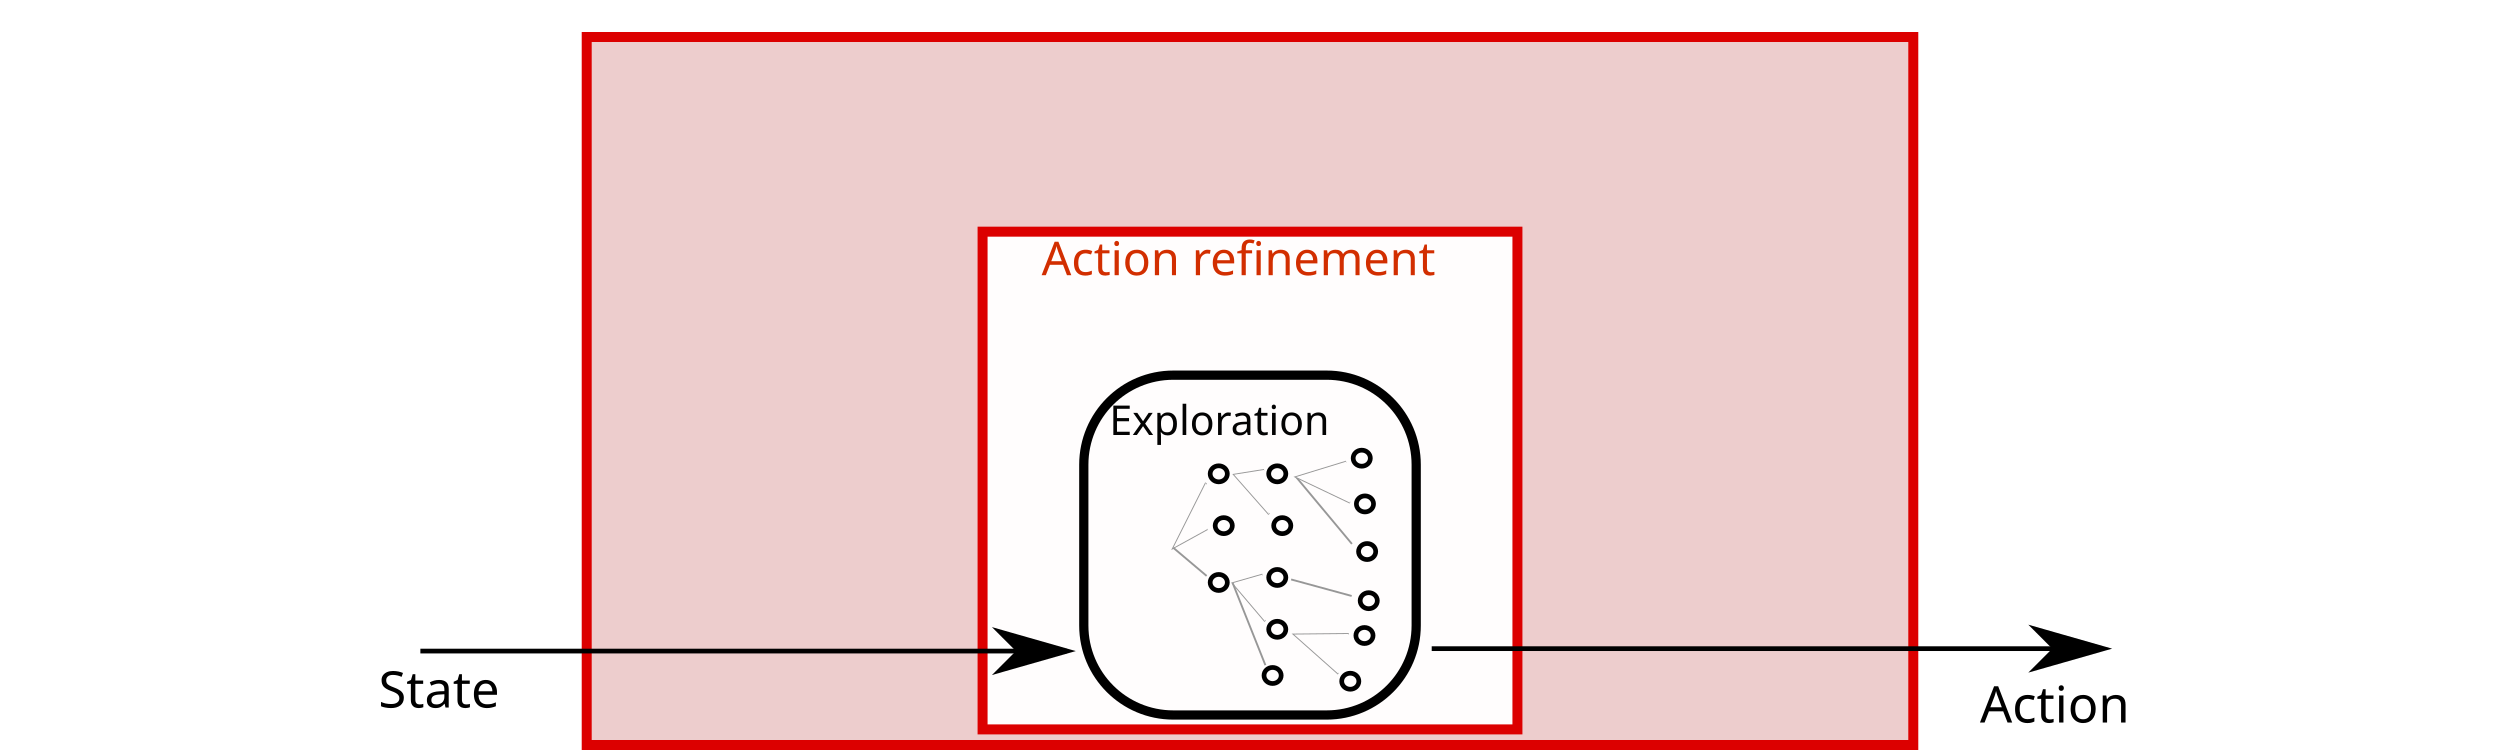
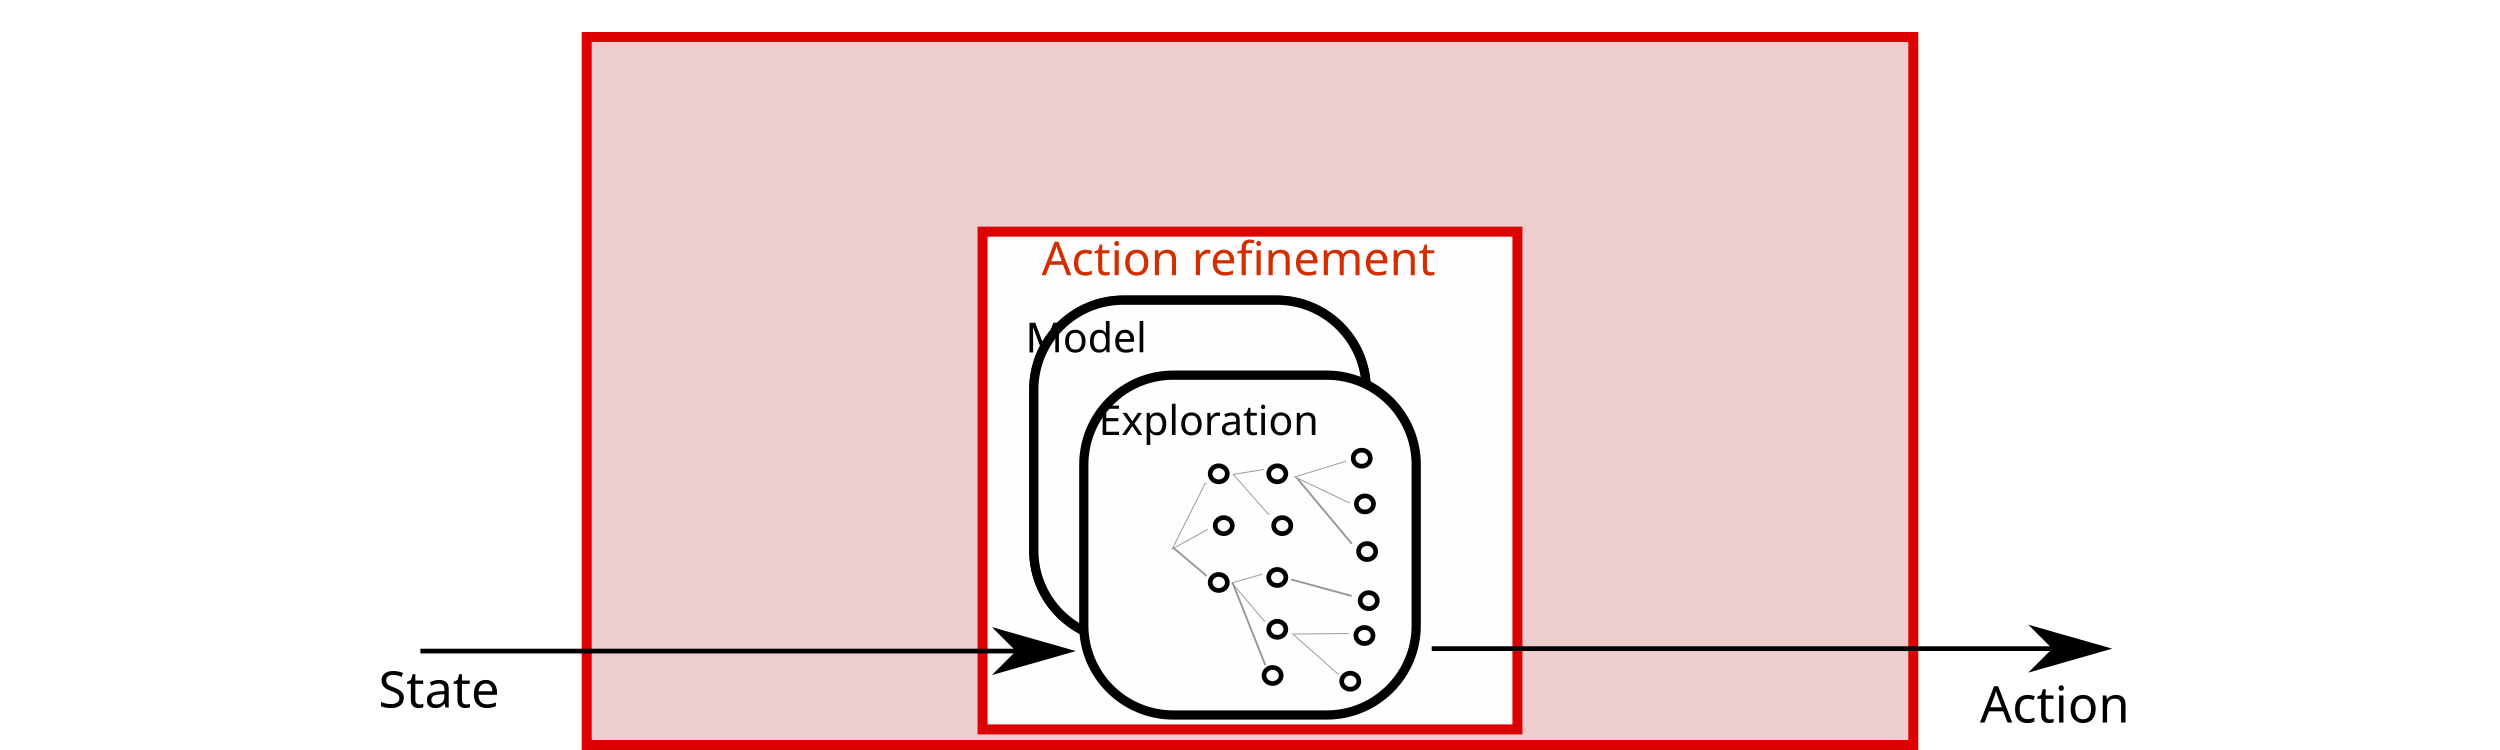
<svg xmlns="http://www.w3.org/2000/svg" width="1000" height="300" viewBox="0 0 264.583 79.375" version="1.1" id="svg8">
  <defs id="defs2">
    <marker style="overflow:visible" id="TriangleOutM" refX="0.0" refY="0.0" orient="auto">
      <path transform="scale(0.4)" style="fill-rule:evenodd;fill:context-stroke;stroke:context-stroke;stroke-width:1.0pt" d="M 5.77,0.0 L -2.88,5.0 L -2.88,-5.0 L 5.77,0.0 z " id="path11483" />
    </marker>
    <marker style="overflow:visible" id="TriangleOutS" refX="0.0" refY="0.0" orient="auto">
      <path transform="scale(0.2)" style="fill-rule:evenodd;fill:context-stroke;stroke:context-stroke;stroke-width:1.0pt" d="M 5.77,0.0 L -2.88,5.0 L -2.88,-5.0 L 5.77,0.0 z " id="path11486" />
    </marker>
    <marker orient="auto" refY="0" refX="0" id="marker2093" style="overflow:visible">
      <path id="path2091" d="M 0,0 5,-5 -12.5,0 5,5 Z" style="fill:#c9c9c9;fill-opacity:1;fill-rule:evenodd;stroke:#c9c9c9;stroke-width:1pt;stroke-opacity:1" transform="matrix(-0.8,0,0,-0.8,-10,0)" />
    </marker>
    <marker orient="auto" refY="0" refX="0" id="marker1230" style="overflow:visible">
      <path id="path1228" d="M 0,0 5,-5 -12.5,0 5,5 Z" style="fill:#000000;fill-opacity:1;fill-rule:evenodd;stroke:#000000;stroke-width:1pt;stroke-opacity:1" transform="matrix(-0.8,0,0,-0.8,-10,0)" />
    </marker>
    <marker orient="auto" refY="0" refX="0" id="Arrow1Lend" style="overflow:visible">
      <path id="path863" d="M 0,0 5,-5 -12.5,0 5,5 Z" style="fill:#000000;fill-opacity:1;fill-rule:evenodd;stroke:#000000;stroke-width:1pt;stroke-opacity:1" transform="matrix(-0.8,0,0,-0.8,-10,0)" />
    </marker>
    <marker orient="auto" refY="0" refX="0" id="marker1832-0" style="overflow:visible">
      <path id="path1830-9" d="M 0,0 5,-5 -12.5,0 5,5 Z" style="fill:#000000;fill-opacity:1;fill-rule:evenodd;stroke:#000000;stroke-width:1pt;stroke-opacity:1" transform="matrix(-0.8,0,0,-0.8,-10,0)" />
    </marker>
  </defs>
  <g id="layer1" transform="translate(0,-217.625)">
    <g id="g4932" transform="matrix(0.9478411,0,0,0.9481573,19.7566,27.85736)" style="stroke-width:1.055">
      <g id="g11643-2" transform="translate(18.99972,-67.9254)" style="stroke-width:1.055;fill:#edcdcd;fill-opacity:1">
        <rect y="272.196" x="25.667" height="79.03" width="148.122" id="rect12-6" style="fill:#edcdcd;fill-opacity:1;stroke:#dc0000;stroke-width:1.116;stroke-linecap:round;stroke-miterlimit:4;stroke-dasharray:none;stroke-opacity:1" />
      </g>
      <rect y="226" x="88.868" height="55.562" width="59.72" id="rect12" style="fill:#fffdfd;fill-opacity:1;stroke:#dc0000;stroke-width:1.116;stroke-linecap:round;stroke-miterlimit:4;stroke-dasharray:none;stroke-opacity:1" />
      <text id="text16-3" y="230.86" x="95.46" style="font-style:normal;font-weight:normal;font-size:5.21px;line-height:1.25;font-family:sans-serif;text-align:start;letter-spacing:0px;word-spacing:0px;text-anchor:start;fill:#d22e00;fill-opacity:1;stroke:none;stroke-width:0.279" xml:space="preserve">
        <tspan id="tspan1284" style="font-size:5.21px;text-align:start;text-anchor:start;fill:#d22e00;fill-opacity:1;stroke-width:0.279" y="230.86" x="95.46">Action refinement</tspan>
      </text>
      <text id="text848" y="279.115" x="21.418" style="font-style:normal;font-weight:normal;font-size:5.644px;line-height:1.25;font-family:sans-serif;letter-spacing:0px;word-spacing:0px;fill:#000000;fill-opacity:1;stroke:none;stroke-width:0.279" xml:space="preserve">
        <tspan style="font-size:5.644px;stroke-width:0.279" y="279.115" x="21.418" id="tspan846">State</tspan>
      </text>
      <path id="path856" d="m 26.094,272.816 h 72.16" style="fill:none;stroke:#000000;stroke-width:0.527;stroke-linecap:butt;stroke-linejoin:miter;stroke-miterlimit:4;stroke-dasharray:none;stroke-opacity:1;marker-end:url(#Arrow1Lend)" />
      <text id="text852" y="280.79" x="200.235" style="font-style:normal;font-weight:normal;font-size:5.644px;line-height:1.25;font-family:sans-serif;letter-spacing:0px;word-spacing:0px;fill:#000000;fill-opacity:1;stroke:none;stroke-width:0.279" xml:space="preserve">
        <tspan style="font-size:5.644px;stroke-width:0.279" y="280.79" x="200.235" id="tspan850">Action</tspan>
      </text>
      <path id="path858" d="m 139.017,272.546 h 74.955" style="fill:none;stroke:#000000;stroke-width:0.527;stroke-linecap:butt;stroke-linejoin:miter;stroke-miterlimit:4;stroke-dasharray:none;stroke-opacity:1;marker-end:url(#marker1230)" />
-       <rect rx="9.994" ry="9.991" y="242.019" x="100.17" height="37.933" width="37.115" id="rect1766-5-6" style="fill:#fffdfd;fill-opacity:1;stroke:#000000;stroke-width:1.031;stroke-linecap:round;stroke-miterlimit:4;stroke-dasharray:none;stroke-opacity:1" />
-       <ellipse ry="0.895" rx="0.958" cy="251.287" cx="131.205" id="path924-5-2" style="fill:#fffdfd;fill-opacity:1;stroke:#000000;stroke-width:0.527;stroke-linecap:round;stroke-miterlimit:4;stroke-dasharray:none;stroke-opacity:1" />
-       <ellipse ry="0.895" rx="0.958" cy="256.39" cx="131.563" id="path924-35-9" style="fill:#fffdfd;fill-opacity:1;stroke:#000000;stroke-width:0.527;stroke-linecap:round;stroke-miterlimit:4;stroke-dasharray:none;stroke-opacity:1" />
-       <ellipse ry="0.895" rx="0.958" cy="276.182" cx="129.924" id="path924-35-9-9" style="fill:#fffdfd;fill-opacity:1;stroke:#000000;stroke-width:0.527;stroke-linecap:round;stroke-miterlimit:4;stroke-dasharray:none;stroke-opacity:1" />
-       <ellipse ry="0.895" rx="0.958" cy="271.079" cx="131.509" id="path924-35-9-4" style="fill:#fffdfd;fill-opacity:1;stroke:#000000;stroke-width:0.527;stroke-linecap:round;stroke-miterlimit:4;stroke-dasharray:none;stroke-opacity:1" />
-       <ellipse ry="0.895" rx="0.958" cy="261.707" cx="131.806" id="path924-35-9-7" style="fill:#fffdfd;fill-opacity:1;stroke:#000000;stroke-width:0.527;stroke-linecap:round;stroke-miterlimit:4;stroke-dasharray:none;stroke-opacity:1" />
-       <ellipse ry="0.895" rx="0.958" cy="267.192" cx="131.986" id="path924-62-1" style="fill:#fffdfd;fill-opacity:1;stroke:#000000;stroke-width:0.527;stroke-linecap:round;stroke-miterlimit:4;stroke-dasharray:none;stroke-opacity:1" />
-       <ellipse ry="0.895" rx="0.958" cy="253.031" cx="121.772" id="path924-70-09" style="fill:#fffdfd;fill-opacity:1;stroke:#000000;stroke-width:0.527;stroke-linecap:round;stroke-miterlimit:4;stroke-dasharray:none;stroke-opacity:1" />
-       <ellipse ry="0.895" rx="0.958" cy="258.816" cx="122.33" id="path924-93-3" style="fill:#fffdfd;fill-opacity:1;stroke:#000000;stroke-width:0.527;stroke-linecap:round;stroke-miterlimit:4;stroke-dasharray:none;stroke-opacity:1" />
-       <ellipse ry="0.895" rx="0.958" cy="264.601" cx="121.772" id="path924-60-6" style="fill:#fffdfd;fill-opacity:1;stroke:#000000;stroke-width:0.527;stroke-linecap:round;stroke-miterlimit:4;stroke-dasharray:none;stroke-opacity:1" />
-       <ellipse ry="0.895" rx="0.958" cy="270.385" cx="121.772" id="path924-626-0" style="fill:#fffdfd;fill-opacity:1;stroke:#000000;stroke-width:0.527;stroke-linecap:round;stroke-miterlimit:4;stroke-dasharray:none;stroke-opacity:1" />
-       <ellipse ry="0.895" rx="0.958" cy="253.031" cx="115.238" id="path924-70-0-7" style="fill:#fffdfd;fill-opacity:1;stroke:#000000;stroke-width:0.527;stroke-linecap:round;stroke-miterlimit:4;stroke-dasharray:none;stroke-opacity:1" />
-       <ellipse ry="0.895" rx="0.958" cy="258.816" cx="115.796" id="path924-93-2-9" style="fill:#fffdfd;fill-opacity:1;stroke:#000000;stroke-width:0.527;stroke-linecap:round;stroke-miterlimit:4;stroke-dasharray:none;stroke-opacity:1" />
-       <ellipse ry="0.895" rx="0.958" cy="265.159" cx="115.238" id="path924-60-3-2" style="fill:#fffdfd;fill-opacity:1;stroke:#000000;stroke-width:0.527;stroke-linecap:round;stroke-miterlimit:4;stroke-dasharray:none;stroke-opacity:1" />
-       <ellipse ry="0.895" rx="0.958" cy="275.541" cx="121.251" id="path924-626-7-0" style="fill:#fffdfd;fill-opacity:1;stroke:#000000;stroke-width:0.527;stroke-linecap:round;stroke-miterlimit:4;stroke-dasharray:none;stroke-opacity:1" />
-       <path style="fill:#fffdfd;fill-opacity:1;stroke:#979797;stroke-width:0.211;stroke-linecap:butt;stroke-linejoin:miter;stroke-miterlimit:4;stroke-dasharray:none;stroke-opacity:1;paint-order:stroke fill markers" d="m 113.814,254.036 -3.645,7.254 3.8,-2.091" id="path1095-3" />
-       <path style="fill:#fffdfd;fill-opacity:1;stroke:#979797;stroke-width:0.211;stroke-linecap:butt;stroke-linejoin:miter;stroke-miterlimit:4;stroke-dasharray:none;stroke-opacity:1;paint-order:stroke fill markers" d="m 110.168,261.29 3.716,3.137" id="path1099-5" />
-       <path style="fill:#fffdfd;fill-opacity:1;stroke:#979797;stroke-width:0.211;stroke-linecap:butt;stroke-linejoin:miter;stroke-miterlimit:4;stroke-dasharray:none;stroke-opacity:1;paint-order:stroke fill markers" d="m 123.874,253.387 6.233,7.468" id="path1099-5-8" />
-       <path style="fill:#fffdfd;fill-opacity:1;stroke:#979797;stroke-width:0.211;stroke-linecap:butt;stroke-linejoin:miter;stroke-miterlimit:4;stroke-dasharray:none;stroke-opacity:1;paint-order:stroke fill markers" d="m 120.302,252.596 -3.347,0.532 3.902,4.424" id="path1107-8" />
-       <path style="fill:#fffdfd;fill-opacity:1;stroke:#979797;stroke-width:0.211;stroke-linecap:butt;stroke-linejoin:miter;stroke-miterlimit:4;stroke-dasharray:none;stroke-opacity:1;paint-order:stroke fill markers" d="m 129.462,251.672 -5.588,1.715 6.022,2.868" id="path1107-8-9" />
-       <path style="fill:#fffdfd;fill-opacity:1;stroke:#979797;stroke-width:0.211;stroke-linecap:butt;stroke-linejoin:miter;stroke-miterlimit:4;stroke-dasharray:none;stroke-opacity:1;paint-order:stroke fill markers" d="m 120.126,264.279 -3.33,0.954 3.62,4.262" id="path1107-8-3" />
-       <text id="text1791-9" y="248.694" x="119.475" style="font-style:normal;font-weight:normal;font-size:4.586px;line-height:1.25;font-family:sans-serif;text-align:center;letter-spacing:0px;word-spacing:0px;text-anchor:middle;fill:#030303;fill-opacity:1;stroke:none;stroke-width:0.279" xml:space="preserve">
-         <tspan id="tspan2451" style="font-size:4.586px;text-align:center;text-anchor:middle;fill:#030303;fill-opacity:1;stroke-width:0.279" y="248.694" x="119.475">Exploration</tspan>
-       </text>
-       <path style="fill:#fffdfd;fill-opacity:1;stroke:#979797;stroke-width:0.211;stroke-linecap:butt;stroke-linejoin:miter;stroke-miterlimit:4;stroke-dasharray:none;stroke-opacity:1;paint-order:stroke fill markers" d="m 129.758,270.909 -6.104,0.061 4.943,4.385" id="path1107-8-1" />
-       <path style="fill:#fffdfd;fill-opacity:1;stroke:#979797;stroke-width:0.211;stroke-linecap:butt;stroke-linejoin:miter;stroke-miterlimit:4;stroke-dasharray:none;stroke-opacity:1;paint-order:stroke fill markers" d="m 123.319,264.823 6.762,1.843" id="path1099-5-4" />
-       <path style="fill:#fffdfd;fill-opacity:1;stroke:#979797;stroke-width:0.211;stroke-linecap:butt;stroke-linejoin:miter;stroke-miterlimit:4;stroke-dasharray:none;stroke-opacity:1;paint-order:stroke fill markers" d="m 116.796,265.232 3.652,9.159" id="path1099-5-4-5" />
+       <g id="g6634">
+         <rect rx="9.994" ry="9.991" y="233.647" x="94.587" height="37.933" width="37.115" id="rect1766-5-6-3" style="fill:#fffdfd;fill-opacity:1;stroke:#000000;stroke-width:1.031;stroke-linecap:round;stroke-miterlimit:4;stroke-dasharray:none;stroke-opacity:1" />
+         <text id="text1791-9-6" y="239.46" x="105.802" style="font-style:normal;font-weight:normal;font-size:4.586px;line-height:1.25;font-family:sans-serif;text-align:center;letter-spacing:0px;word-spacing:0px;text-anchor:middle;fill:#030303;fill-opacity:1;stroke:none;stroke-width:0.279" xml:space="preserve">
+           <tspan id="tspan2451-7" style="font-size:4.586px;text-align:center;text-anchor:middle;fill:#030303;fill-opacity:1;stroke-width:0.279" y="239.46" x="105.802">Model</tspan>
+         </text>
+       </g>
+       <g id="g6642">
+         <rect rx="9.994" ry="9.991" y="233.647" x="94.587" height="37.933" width="37.115" id="rect6636" style="fill:#fffdfd;fill-opacity:1;stroke:#000000;stroke-width:1.031;stroke-linecap:round;stroke-miterlimit:4;stroke-dasharray:none;stroke-opacity:1" />
+         <text id="text6640" y="239.46" x="105.802" style="font-style:normal;font-weight:normal;font-size:4.586px;line-height:1.25;font-family:sans-serif;text-align:center;letter-spacing:0px;word-spacing:0px;text-anchor:middle;fill:#030303;fill-opacity:1;stroke:none;stroke-width:0.279" xml:space="preserve">
+           <tspan id="tspan6638" style="font-size:4.586px;text-align:center;text-anchor:middle;fill:#030303;fill-opacity:1;stroke-width:0.279" y="239.46" x="105.802">Model</tspan>
+         </text>
+       </g>
+       <g id="g6614">
+         <rect rx="9.994" ry="9.991" y="242.019" x="100.17" height="37.933" width="37.115" id="rect1766-5-6" style="fill:#fffdfd;fill-opacity:1;stroke:#000000;stroke-width:1.031;stroke-linecap:round;stroke-miterlimit:4;stroke-dasharray:none;stroke-opacity:1" />
+         <ellipse ry="0.895" rx="0.958" cy="251.287" cx="131.205" id="path924-5-2" style="fill:#fffdfd;fill-opacity:1;stroke:#000000;stroke-width:0.527;stroke-linecap:round;stroke-miterlimit:4;stroke-dasharray:none;stroke-opacity:1" />
+         <ellipse ry="0.895" rx="0.958" cy="256.39" cx="131.563" id="path924-35-9" style="fill:#fffdfd;fill-opacity:1;stroke:#000000;stroke-width:0.527;stroke-linecap:round;stroke-miterlimit:4;stroke-dasharray:none;stroke-opacity:1" />
+         <ellipse ry="0.895" rx="0.958" cy="276.182" cx="129.924" id="path924-35-9-9" style="fill:#fffdfd;fill-opacity:1;stroke:#000000;stroke-width:0.527;stroke-linecap:round;stroke-miterlimit:4;stroke-dasharray:none;stroke-opacity:1" />
+         <ellipse ry="0.895" rx="0.958" cy="271.079" cx="131.509" id="path924-35-9-4" style="fill:#fffdfd;fill-opacity:1;stroke:#000000;stroke-width:0.527;stroke-linecap:round;stroke-miterlimit:4;stroke-dasharray:none;stroke-opacity:1" />
+         <ellipse ry="0.895" rx="0.958" cy="261.707" cx="131.806" id="path924-35-9-7" style="fill:#fffdfd;fill-opacity:1;stroke:#000000;stroke-width:0.527;stroke-linecap:round;stroke-miterlimit:4;stroke-dasharray:none;stroke-opacity:1" />
+         <ellipse ry="0.895" rx="0.958" cy="267.192" cx="131.986" id="path924-62-1" style="fill:#fffdfd;fill-opacity:1;stroke:#000000;stroke-width:0.527;stroke-linecap:round;stroke-miterlimit:4;stroke-dasharray:none;stroke-opacity:1" />
+         <ellipse ry="0.895" rx="0.958" cy="253.031" cx="121.772" id="path924-70-09" style="fill:#fffdfd;fill-opacity:1;stroke:#000000;stroke-width:0.527;stroke-linecap:round;stroke-miterlimit:4;stroke-dasharray:none;stroke-opacity:1" />
+         <ellipse ry="0.895" rx="0.958" cy="258.816" cx="122.33" id="path924-93-3" style="fill:#fffdfd;fill-opacity:1;stroke:#000000;stroke-width:0.527;stroke-linecap:round;stroke-miterlimit:4;stroke-dasharray:none;stroke-opacity:1" />
+         <ellipse ry="0.895" rx="0.958" cy="264.601" cx="121.772" id="path924-60-6" style="fill:#fffdfd;fill-opacity:1;stroke:#000000;stroke-width:0.527;stroke-linecap:round;stroke-miterlimit:4;stroke-dasharray:none;stroke-opacity:1" />
+         <ellipse ry="0.895" rx="0.958" cy="270.385" cx="121.772" id="path924-626-0" style="fill:#fffdfd;fill-opacity:1;stroke:#000000;stroke-width:0.527;stroke-linecap:round;stroke-miterlimit:4;stroke-dasharray:none;stroke-opacity:1" />
+         <ellipse ry="0.895" rx="0.958" cy="253.031" cx="115.238" id="path924-70-0-7" style="fill:#fffdfd;fill-opacity:1;stroke:#000000;stroke-width:0.527;stroke-linecap:round;stroke-miterlimit:4;stroke-dasharray:none;stroke-opacity:1" />
+         <ellipse ry="0.895" rx="0.958" cy="258.816" cx="115.796" id="path924-93-2-9" style="fill:#fffdfd;fill-opacity:1;stroke:#000000;stroke-width:0.527;stroke-linecap:round;stroke-miterlimit:4;stroke-dasharray:none;stroke-opacity:1" />
+         <ellipse ry="0.895" rx="0.958" cy="265.159" cx="115.238" id="path924-60-3-2" style="fill:#fffdfd;fill-opacity:1;stroke:#000000;stroke-width:0.527;stroke-linecap:round;stroke-miterlimit:4;stroke-dasharray:none;stroke-opacity:1" />
+         <ellipse ry="0.895" rx="0.958" cy="275.541" cx="121.251" id="path924-626-7-0" style="fill:#fffdfd;fill-opacity:1;stroke:#000000;stroke-width:0.527;stroke-linecap:round;stroke-miterlimit:4;stroke-dasharray:none;stroke-opacity:1" />
+         <path style="fill:#fffdfd;fill-opacity:1;stroke:#979797;stroke-width:0.211;stroke-linecap:butt;stroke-linejoin:miter;stroke-miterlimit:4;stroke-dasharray:none;stroke-opacity:1;paint-order:stroke fill markers" d="m 113.814,254.036 -3.645,7.254 3.8,-2.091" id="path1095-3" />
+         <path style="fill:#fffdfd;fill-opacity:1;stroke:#979797;stroke-width:0.211;stroke-linecap:butt;stroke-linejoin:miter;stroke-miterlimit:4;stroke-dasharray:none;stroke-opacity:1;paint-order:stroke fill markers" d="m 110.168,261.29 3.716,3.137" id="path1099-5" />
+         <path style="fill:#fffdfd;fill-opacity:1;stroke:#979797;stroke-width:0.211;stroke-linecap:butt;stroke-linejoin:miter;stroke-miterlimit:4;stroke-dasharray:none;stroke-opacity:1;paint-order:stroke fill markers" d="m 123.874,253.387 6.233,7.468" id="path1099-5-8" />
+         <path style="fill:#fffdfd;fill-opacity:1;stroke:#979797;stroke-width:0.211;stroke-linecap:butt;stroke-linejoin:miter;stroke-miterlimit:4;stroke-dasharray:none;stroke-opacity:1;paint-order:stroke fill markers" d="m 120.302,252.596 -3.347,0.532 3.902,4.424" id="path1107-8" />
+         <path style="fill:#fffdfd;fill-opacity:1;stroke:#979797;stroke-width:0.211;stroke-linecap:butt;stroke-linejoin:miter;stroke-miterlimit:4;stroke-dasharray:none;stroke-opacity:1;paint-order:stroke fill markers" d="m 129.462,251.672 -5.588,1.715 6.022,2.868" id="path1107-8-9" />
+         <path style="fill:#fffdfd;fill-opacity:1;stroke:#979797;stroke-width:0.211;stroke-linecap:butt;stroke-linejoin:miter;stroke-miterlimit:4;stroke-dasharray:none;stroke-opacity:1;paint-order:stroke fill markers" d="m 120.126,264.279 -3.33,0.954 3.62,4.262" id="path1107-8-3" />
+         <text id="text1791-9" y="248.694" x="119.475" style="font-style:normal;font-weight:normal;font-size:4.586px;line-height:1.25;font-family:sans-serif;text-align:center;letter-spacing:0px;word-spacing:0px;text-anchor:middle;fill:#030303;fill-opacity:1;stroke:none;stroke-width:0.279" xml:space="preserve">
+           <tspan id="tspan2451" style="font-size:4.586px;text-align:center;text-anchor:middle;fill:#030303;fill-opacity:1;stroke-width:0.279" y="248.694" x="119.475">Exploration</tspan>
+         </text>
+         <path style="fill:#fffdfd;fill-opacity:1;stroke:#979797;stroke-width:0.211;stroke-linecap:butt;stroke-linejoin:miter;stroke-miterlimit:4;stroke-dasharray:none;stroke-opacity:1;paint-order:stroke fill markers" d="m 129.758,270.909 -6.104,0.061 4.943,4.385" id="path1107-8-1" />
+         <path style="fill:#fffdfd;fill-opacity:1;stroke:#979797;stroke-width:0.211;stroke-linecap:butt;stroke-linejoin:miter;stroke-miterlimit:4;stroke-dasharray:none;stroke-opacity:1;paint-order:stroke fill markers" d="m 123.319,264.823 6.762,1.843" id="path1099-5-4" />
+         <path style="fill:#fffdfd;fill-opacity:1;stroke:#979797;stroke-width:0.211;stroke-linecap:butt;stroke-linejoin:miter;stroke-miterlimit:4;stroke-dasharray:none;stroke-opacity:1;paint-order:stroke fill markers" d="m 116.796,265.232 3.652,9.159" id="path1099-5-4-5" />
+       </g>
    </g>
  </g>
</svg>
